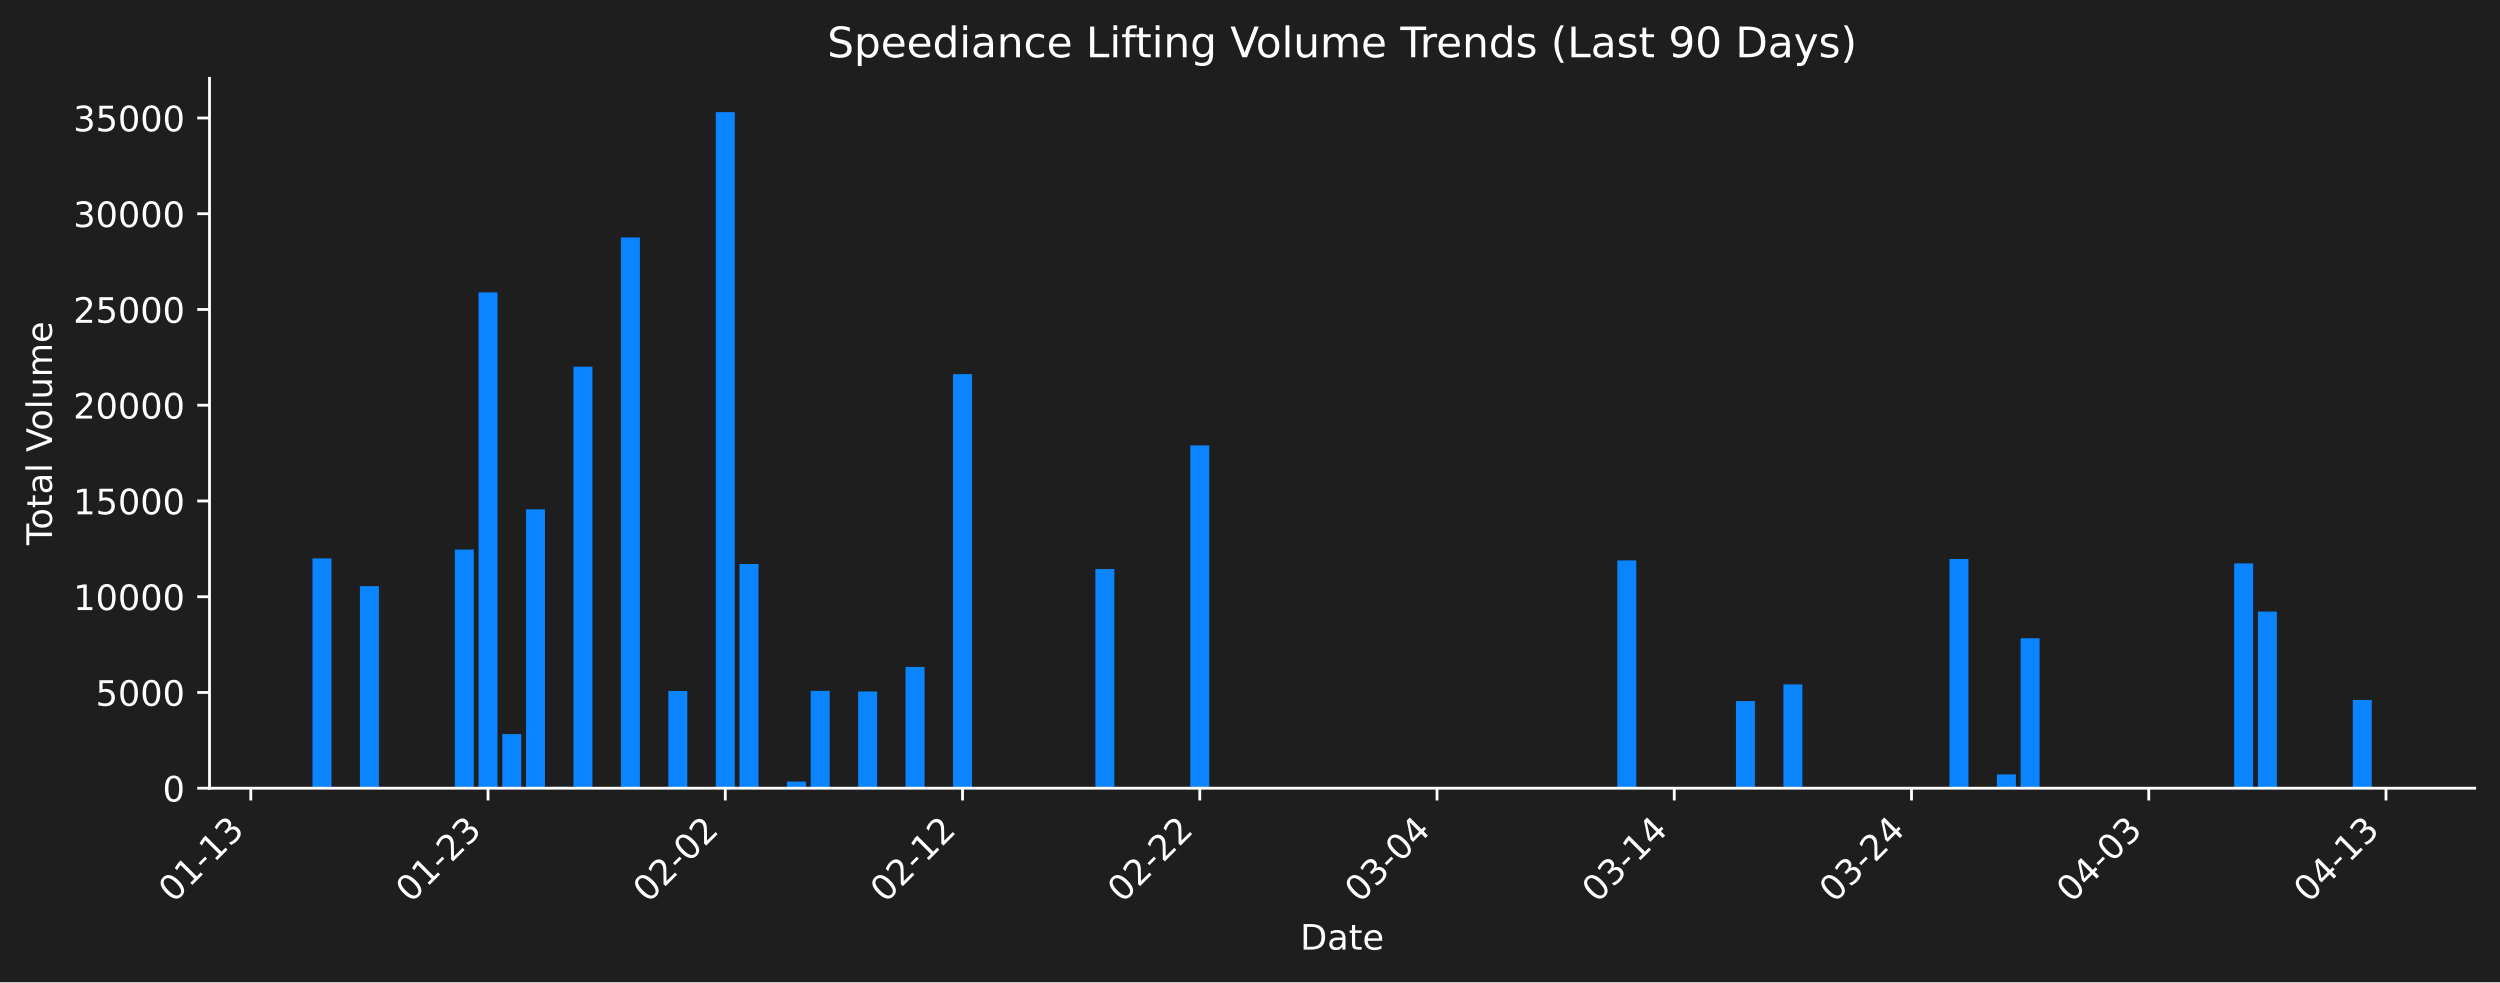
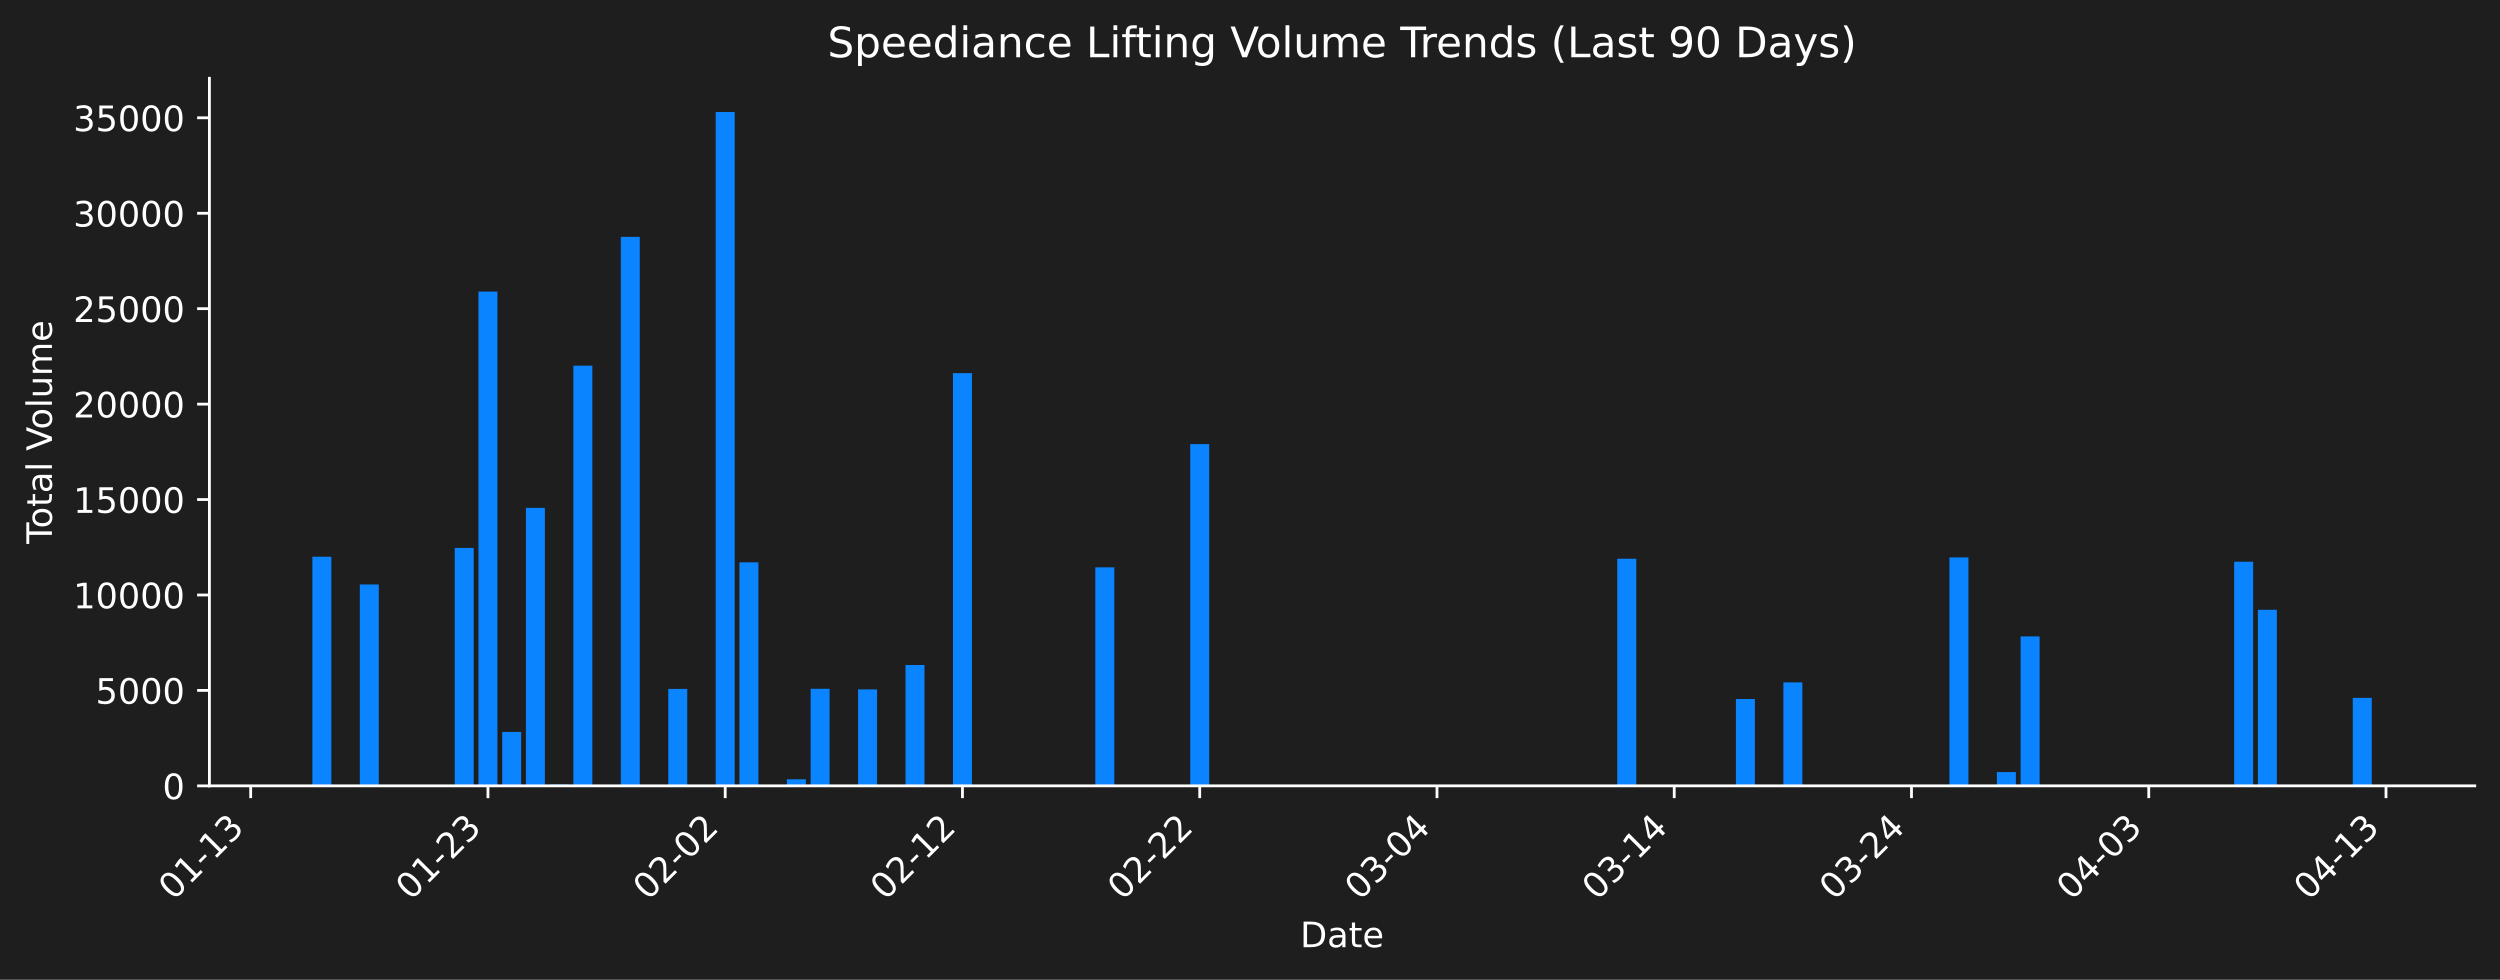
- <svg xmlns="http://www.w3.org/2000/svg" xmlns:xlink="http://www.w3.org/1999/xlink" width="712.261pt" height="279.832pt" viewBox="0 0 712.261 279.832" version="1.1">
+ <svg xmlns="http://www.w3.org/2000/svg" xmlns:xlink="http://www.w3.org/1999/xlink" width="712.621pt" height="279.271pt" viewBox="0 0 712.621 279.271" version="1.1">
  <defs>
    <style type="text/css">*{stroke-linejoin: round; stroke-linecap: butt}</style>
  </defs>
  <g id="figure_1">
    <g id="patch_1">
-       <path d="M 0 279.832  L 712.261 279.832  L 712.261 0  L 0 0  z " style="fill: #1e1e1e" />
+       <path d="M 0 279.271  L 712.621 279.271  L 712.621 0  L 0 0  z " style="fill: #1e1e1e" />
    </g>
    <g id="axes_1">
      <g id="patch_2">
-         <path d="M 59.691 224.563  L 705.061 224.563  L 705.061 22.318  L 59.691 22.318  L 59.691 224.563  z " style="fill: none" />
+         <path d="M 59.691 224.002  L 705.421 224.002  L 705.421 22.318  L 59.691 22.318  L 59.691 224.002  z " style="fill: none" />
      </g>
      <g id="patch_3">
-         <path d="M 89.026 224.563  L 94.433 224.563  L 94.433 159.084  L 89.026 159.084  z " clip-path="url(#p2a10a49e7e)" style="fill: #0a84ff" />
+         <path d="M 89.042 224.002  L 94.452 224.002  L 94.452 158.704  L 89.042 158.704  z " clip-path="url(#pe622e475c0)" style="fill: #0a84ff" />
      </g>
      <g id="patch_4">
-         <path d="M 102.544 224.563  L 107.951 224.563  L 107.951 166.994  L 102.544 166.994  z " clip-path="url(#p2a10a49e7e)" style="fill: #0a84ff" />
+         <path d="M 102.568 224.002  L 107.978 224.002  L 107.978 166.593  L 102.568 166.593  z " clip-path="url(#pe622e475c0)" style="fill: #0a84ff" />
      </g>
      <g id="patch_5">
-         <path d="M 129.581 224.563  L 134.988 224.563  L 134.988 156.558  L 129.581 156.558  z " clip-path="url(#p2a10a49e7e)" style="fill: #0a84ff" />
+         <path d="M 129.62 224.002  L 135.03 224.002  L 135.03 156.185  L 129.62 156.185  z " clip-path="url(#pe622e475c0)" style="fill: #0a84ff" />
      </g>
      <g id="patch_6">
-         <path d="M 136.34 224.563  L 141.748 224.563  L 141.748 83.298  L 136.34 83.298  z " clip-path="url(#p2a10a49e7e)" style="fill: #0a84ff" />
+         <path d="M 136.383 224.002  L 141.793 224.002  L 141.793 83.129  L 136.383 83.129  z " clip-path="url(#pe622e475c0)" style="fill: #0a84ff" />
      </g>
      <g id="patch_7">
-         <path d="M 143.099 224.563  L 148.507 224.563  L 148.507 209.146  L 143.099 209.146  z " clip-path="url(#p2a10a49e7e)" style="fill: #0a84ff" />
+         <path d="M 143.146 224.002  L 148.556 224.002  L 148.556 208.628  L 143.146 208.628  z " clip-path="url(#pe622e475c0)" style="fill: #0a84ff" />
      </g>
      <g id="patch_8">
-         <path d="M 149.859 224.563  L 155.266 224.563  L 155.266 145.117  L 149.859 145.117  z " clip-path="url(#p2a10a49e7e)" style="fill: #0a84ff" />
+         <path d="M 149.909 224.002  L 155.319 224.002  L 155.319 144.776  L 149.909 144.776  z " clip-path="url(#pe622e475c0)" style="fill: #0a84ff" />
      </g>
      <g id="patch_9">
-         <path d="M 156.618 224.563  L 162.025 224.563  L 162.025 224.164  L 156.618 224.164  z " clip-path="url(#p2a10a49e7e)" style="fill: #0a84ff" />
+         <path d="M 156.672 224.002  L 162.082 224.002  L 162.082 223.604  L 156.672 223.604  z " clip-path="url(#pe622e475c0)" style="fill: #0a84ff" />
      </g>
      <g id="patch_10">
-         <path d="M 163.377 224.563  L 168.784 224.563  L 168.784 104.458  L 163.377 104.458  z " clip-path="url(#p2a10a49e7e)" style="fill: #0a84ff" />
+         <path d="M 163.435 224.002  L 168.845 224.002  L 168.845 104.23  L 163.435 104.23  z " clip-path="url(#pe622e475c0)" style="fill: #0a84ff" />
      </g>
      <g id="patch_11">
-         <path d="M 176.895 224.563  L 182.303 224.563  L 182.303 67.651  L 176.895 67.651  z " clip-path="url(#p2a10a49e7e)" style="fill: #0a84ff" />
+         <path d="M 176.961 224.002  L 182.371 224.002  L 182.371 67.525  L 176.961 67.525  z " clip-path="url(#pe622e475c0)" style="fill: #0a84ff" />
      </g>
      <g id="patch_12">
-         <path d="M 183.655 224.563  L 189.062 224.563  L 189.062 224.388  L 183.655 224.388  z " clip-path="url(#p2a10a49e7e)" style="fill: #0a84ff" />
+         <path d="M 183.724 224.002  L 189.134 224.002  L 189.134 223.828  L 183.724 223.828  z " clip-path="url(#pe622e475c0)" style="fill: #0a84ff" />
      </g>
      <g id="patch_13">
-         <path d="M 190.414 224.563  L 195.821 224.563  L 195.821 196.87  L 190.414 196.87  z " clip-path="url(#p2a10a49e7e)" style="fill: #0a84ff" />
+         <path d="M 190.487 224.002  L 195.897 224.002  L 195.897 196.386  L 190.487 196.386  z " clip-path="url(#pe622e475c0)" style="fill: #0a84ff" />
      </g>
      <g id="patch_14">
-         <path d="M 203.932 224.563  L 209.34 224.563  L 209.34 31.949  L 203.932 31.949  z " clip-path="url(#p2a10a49e7e)" style="fill: #0a84ff" />
+         <path d="M 204.013 224.002  L 209.423 224.002  L 209.423 31.922  L 204.013 31.922  z " clip-path="url(#pe622e475c0)" style="fill: #0a84ff" />
      </g>
      <g id="patch_15">
-         <path d="M 210.692 224.563  L 216.099 224.563  L 216.099 160.682  L 210.692 160.682  z " clip-path="url(#p2a10a49e7e)" style="fill: #0a84ff" />
+         <path d="M 210.776 224.002  L 216.186 224.002  L 216.186 160.298  L 210.776 160.298  z " clip-path="url(#pe622e475c0)" style="fill: #0a84ff" />
      </g>
      <g id="patch_16">
-         <path d="M 224.21 224.563  L 229.617 224.563  L 229.617 222.684  L 224.21 222.684  z " clip-path="url(#p2a10a49e7e)" style="fill: #0a84ff" />
+         <path d="M 224.302 224.002  L 229.712 224.002  L 229.712 222.128  L 224.302 222.128  z " clip-path="url(#pe622e475c0)" style="fill: #0a84ff" />
      </g>
      <g id="patch_17">
-         <path d="M 230.969 224.563  L 236.377 224.563  L 236.377 196.832  L 230.969 196.832  z " clip-path="url(#p2a10a49e7e)" style="fill: #0a84ff" />
+         <path d="M 231.065 224.002  L 236.475 224.002  L 236.475 196.348  L 231.065 196.348  z " clip-path="url(#pe622e475c0)" style="fill: #0a84ff" />
      </g>
      <g id="patch_18">
-         <path d="M 244.488 224.563  L 249.895 224.563  L 249.895 197.001  L 244.488 197.001  z " clip-path="url(#p2a10a49e7e)" style="fill: #0a84ff" />
+         <path d="M 244.591 224.002  L 250.001 224.002  L 250.001 196.516  L 244.591 196.516  z " clip-path="url(#pe622e475c0)" style="fill: #0a84ff" />
      </g>
      <g id="patch_19">
-         <path d="M 258.006 224.563  L 263.413 224.563  L 263.413 190.015  L 258.006 190.015  z " clip-path="url(#p2a10a49e7e)" style="fill: #0a84ff" />
+         <path d="M 258.117 224.002  L 263.527 224.002  L 263.527 189.55  L 258.117 189.55  z " clip-path="url(#pe622e475c0)" style="fill: #0a84ff" />
      </g>
      <g id="patch_20">
-         <path d="M 271.524 224.563  L 276.932 224.563  L 276.932 106.594  L 271.524 106.594  z " clip-path="url(#p2a10a49e7e)" style="fill: #0a84ff" />
+         <path d="M 271.643 224.002  L 277.053 224.002  L 277.053 106.36  L 271.643 106.36  z " clip-path="url(#pe622e475c0)" style="fill: #0a84ff" />
      </g>
      <g id="patch_21">
-         <path d="M 312.08 224.563  L 317.487 224.563  L 317.487 162.111  L 312.08 162.111  z " clip-path="url(#p2a10a49e7e)" style="fill: #0a84ff" />
+         <path d="M 312.221 224.002  L 317.631 224.002  L 317.631 161.724  L 312.221 161.724  z " clip-path="url(#pe622e475c0)" style="fill: #0a84ff" />
      </g>
      <g id="patch_22">
-         <path d="M 339.117 224.563  L 344.524 224.563  L 344.524 126.887  L 339.117 126.887  z " clip-path="url(#p2a10a49e7e)" style="fill: #0a84ff" />
+         <path d="M 339.273 224.002  L 344.683 224.002  L 344.683 126.597  L 339.273 126.597  z " clip-path="url(#pe622e475c0)" style="fill: #0a84ff" />
      </g>
      <g id="patch_23">
-         <path d="M 460.783 224.563  L 466.19 224.563  L 466.19 159.656  L 460.783 159.656  z " clip-path="url(#p2a10a49e7e)" style="fill: #0a84ff" />
+         <path d="M 461.006 224.002  L 466.417 224.002  L 466.417 159.275  L 461.006 159.275  z " clip-path="url(#pe622e475c0)" style="fill: #0a84ff" />
      </g>
      <g id="patch_24">
-         <path d="M 494.579 224.563  L 499.986 224.563  L 499.986 199.74  L 494.579 199.74  z " clip-path="url(#p2a10a49e7e)" style="fill: #0a84ff" />
+         <path d="M 494.821 224.002  L 500.232 224.002  L 500.232 199.247  L 494.821 199.247  z " clip-path="url(#pe622e475c0)" style="fill: #0a84ff" />
      </g>
      <g id="patch_25">
-         <path d="M 508.097 224.563  L 513.504 224.563  L 513.504 194.987  L 508.097 194.987  z " clip-path="url(#p2a10a49e7e)" style="fill: #0a84ff" />
+         <path d="M 508.347 224.002  L 513.758 224.002  L 513.758 194.508  L 508.347 194.508  z " clip-path="url(#pe622e475c0)" style="fill: #0a84ff" />
      </g>
      <g id="patch_26">
-         <path d="M 555.412 224.563  L 560.819 224.563  L 560.819 159.258  L 555.412 159.258  z " clip-path="url(#p2a10a49e7e)" style="fill: #0a84ff" />
+         <path d="M 555.688 224.002  L 561.098 224.002  L 561.098 158.878  L 555.688 158.878  z " clip-path="url(#pe622e475c0)" style="fill: #0a84ff" />
      </g>
      <g id="patch_27">
-         <path d="M 568.93 224.563  L 574.337 224.563  L 574.337 220.624  L 568.93 220.624  z " clip-path="url(#p2a10a49e7e)" style="fill: #0a84ff" />
+         <path d="M 569.214 224.002  L 574.624 224.002  L 574.624 220.074  L 569.214 220.074  z " clip-path="url(#pe622e475c0)" style="fill: #0a84ff" />
      </g>
      <g id="patch_28">
-         <path d="M 575.689 224.563  L 581.097 224.563  L 581.097 181.845  L 575.689 181.845  z " clip-path="url(#p2a10a49e7e)" style="fill: #0a84ff" />
+         <path d="M 575.977 224.002  L 581.387 224.002  L 581.387 181.402  L 575.977 181.402  z " clip-path="url(#pe622e475c0)" style="fill: #0a84ff" />
      </g>
      <g id="patch_29">
-         <path d="M 636.522 224.563  L 641.93 224.563  L 641.93 160.507  L 636.522 160.507  z " clip-path="url(#p2a10a49e7e)" style="fill: #0a84ff" />
+         <path d="M 636.844 224.002  L 642.254 224.002  L 642.254 160.124  L 636.844 160.124  z " clip-path="url(#pe622e475c0)" style="fill: #0a84ff" />
      </g>
      <g id="patch_30">
-         <path d="M 643.281 224.563  L 648.689 224.563  L 648.689 174.24  L 643.281 174.24  z " clip-path="url(#p2a10a49e7e)" style="fill: #0a84ff" />
+         <path d="M 643.607 224.002  L 649.017 224.002  L 649.017 173.818  L 643.607 173.818  z " clip-path="url(#pe622e475c0)" style="fill: #0a84ff" />
      </g>
      <g id="patch_31">
-         <path d="M 670.318 224.563  L 675.726 224.563  L 675.726 199.412  L 670.318 199.412  z " clip-path="url(#p2a10a49e7e)" style="fill: #0a84ff" />
+         <path d="M 670.659 224.002  L 676.069 224.002  L 676.069 198.921  L 670.659 198.921  z " clip-path="url(#pe622e475c0)" style="fill: #0a84ff" />
      </g>
      <g id="matplotlib.axis_1">
        <g id="xtick_1">
          <g id="line2d_1">
            <defs>
-               <path id="mba9c4e9332" d="M 0 0  L 0 3.5  " style="stroke: #ffffff; stroke-width: 0.8" />
+               <path id="m2b441fe844" d="M 0 0  L 0 3.5  " style="stroke: #ffffff; stroke-width: 0.8" />
            </defs>
            <g>
-               <use xlink:href="#mba9c4e9332" x="71.452" y="224.563" style="fill: #ffffff; stroke: #ffffff; stroke-width: 0.8" />
+               <use xlink:href="#m2b441fe844" x="71.458" y="224.002" style="fill: #ffffff; stroke: #ffffff; stroke-width: 0.8" />
            </g>
          </g>
          <g id="text_1">
-             <g style="fill: #ffffff" transform="translate(49.43412 257.483) rotate(-45) scale(0.1 -0.1)">
+             <g style="fill: #ffffff" transform="translate(49.44069 256.9221) rotate(-45) scale(0.1 -0.1)">
              <defs>
                <path id="DejaVuSans-30" d="M 2034 4250  Q 1547 4250 1301 3770  Q 1056 3291 1056 2328  Q 1056 1369 1301 889  Q 1547 409 2034 409  Q 2525 409 2770 889  Q 3016 1369 3016 2328  Q 3016 3291 2770 3770  Q 2525 4250 2034 4250  z M 2034 4750  Q 2819 4750 3233 4129  Q 3647 3509 3647 2328  Q 3647 1150 3233 529  Q 2819 -91 2034 -91  Q 1250 -91 836 529  Q 422 1150 422 2328  Q 422 3509 836 4129  Q 1250 4750 2034 4750  z " transform="scale(0.015625)" />
                <path id="DejaVuSans-31" d="M 794 531  L 1825 531  L 1825 4091  L 703 3866  L 703 4441  L 1819 4666  L 2450 4666  L 2450 531  L 3481 531  L 3481 0  L 794 0  L 794 531  z " transform="scale(0.015625)" />
                <path id="DejaVuSans-2d" d="M 313 2009  L 1997 2009  L 1997 1497  L 313 1497  L 313 2009  z " transform="scale(0.015625)" />
                <path id="DejaVuSans-33" d="M 2597 2516  Q 3050 2419 3304 2112  Q 3559 1806 3559 1356  Q 3559 666 3084 287  Q 2609 -91 1734 -91  Q 1441 -91 1130 -33  Q 819 25 488 141  L 488 750  Q 750 597 1062 519  Q 1375 441 1716 441  Q 2309 441 2620 675  Q 2931 909 2931 1356  Q 2931 1769 2642 2001  Q 2353 2234 1838 2234  L 1294 2234  L 1294 2753  L 1863 2753  Q 2328 2753 2575 2939  Q 2822 3125 2822 3475  Q 2822 3834 2567 4026  Q 2313 4219 1838 4219  Q 1578 4219 1281 4162  Q 984 4106 628 3988  L 628 4550  Q 988 4650 1302 4700  Q 1616 4750 1894 4750  Q 2613 4750 3031 4423  Q 3450 4097 3450 3541  Q 3450 3153 3228 2886  Q 3006 2619 2597 2516  z " transform="scale(0.015625)" />
              </defs>
              <use xlink:href="#DejaVuSans-30" />
              <use xlink:href="#DejaVuSans-31" transform="translate(63.62305 0)" />
              <use xlink:href="#DejaVuSans-2d" transform="translate(127.2461 0)" />
              <use xlink:href="#DejaVuSans-31" transform="translate(163.3301 0)" />
              <use xlink:href="#DejaVuSans-33" transform="translate(226.9531 0)" />
            </g>
          </g>
        </g>
        <g id="xtick_2">
          <g id="line2d_2">
            <g>
-               <use xlink:href="#mba9c4e9332" x="139.044" y="224.563" style="fill: #ffffff; stroke: #ffffff; stroke-width: 0.8" />
+               <use xlink:href="#m2b441fe844" x="139.088" y="224.002" style="fill: #ffffff; stroke: #ffffff; stroke-width: 0.8" />
            </g>
          </g>
          <g id="text_2">
-             <g style="fill: #ffffff" transform="translate(117.0263 257.483) rotate(-45) scale(0.1 -0.1)">
+             <g style="fill: #ffffff" transform="translate(117.0706 256.9221) rotate(-45) scale(0.1 -0.1)">
              <defs>
                <path id="DejaVuSans-32" d="M 1228 531  L 3431 531  L 3431 0  L 469 0  L 469 531  Q 828 903 1448 1529  Q 2069 2156 2228 2338  Q 2531 2678 2651 2914  Q 2772 3150 2772 3378  Q 2772 3750 2511 3984  Q 2250 4219 1831 4219  Q 1534 4219 1204 4116  Q 875 4013 500 3803  L 500 4441  Q 881 4594 1212 4672  Q 1544 4750 1819 4750  Q 2544 4750 2975 4387  Q 3406 4025 3406 3419  Q 3406 3131 3298 2873  Q 3191 2616 2906 2266  Q 2828 2175 2409 1742  Q 1991 1309 1228 531  z " transform="scale(0.015625)" />
              </defs>
              <use xlink:href="#DejaVuSans-30" />
              <use xlink:href="#DejaVuSans-31" transform="translate(63.62305 0)" />
              <use xlink:href="#DejaVuSans-2d" transform="translate(127.2461 0)" />
              <use xlink:href="#DejaVuSans-32" transform="translate(163.3301 0)" />
              <use xlink:href="#DejaVuSans-33" transform="translate(226.9531 0)" />
            </g>
          </g>
        </g>
        <g id="xtick_3">
          <g id="line2d_3">
            <g>
-               <use xlink:href="#mba9c4e9332" x="206.636" y="224.563" style="fill: #ffffff; stroke: #ffffff; stroke-width: 0.8" />
+               <use xlink:href="#m2b441fe844" x="206.718" y="224.002" style="fill: #ffffff; stroke: #ffffff; stroke-width: 0.8" />
            </g>
          </g>
          <g id="text_3">
-             <g style="fill: #ffffff" transform="translate(184.6185 257.483) rotate(-45) scale(0.1 -0.1)">
+             <g style="fill: #ffffff" transform="translate(184.7004 256.9221) rotate(-45) scale(0.1 -0.1)">
              <use xlink:href="#DejaVuSans-30" />
              <use xlink:href="#DejaVuSans-32" transform="translate(63.62305 0)" />
              <use xlink:href="#DejaVuSans-2d" transform="translate(127.2461 0)" />
              <use xlink:href="#DejaVuSans-30" transform="translate(163.3301 0)" />
              <use xlink:href="#DejaVuSans-32" transform="translate(226.9531 0)" />
            </g>
          </g>
        </g>
        <g id="xtick_4">
          <g id="line2d_4">
            <g>
-               <use xlink:href="#mba9c4e9332" x="274.228" y="224.563" style="fill: #ffffff; stroke: #ffffff; stroke-width: 0.8" />
+               <use xlink:href="#m2b441fe844" x="274.348" y="224.002" style="fill: #ffffff; stroke: #ffffff; stroke-width: 0.8" />
            </g>
          </g>
          <g id="text_4">
-             <g style="fill: #ffffff" transform="translate(252.2106 257.483) rotate(-45) scale(0.1 -0.1)">
+             <g style="fill: #ffffff" transform="translate(252.3303 256.9221) rotate(-45) scale(0.1 -0.1)">
              <use xlink:href="#DejaVuSans-30" />
              <use xlink:href="#DejaVuSans-32" transform="translate(63.62305 0)" />
              <use xlink:href="#DejaVuSans-2d" transform="translate(127.2461 0)" />
              <use xlink:href="#DejaVuSans-31" transform="translate(163.3301 0)" />
              <use xlink:href="#DejaVuSans-32" transform="translate(226.9531 0)" />
            </g>
          </g>
        </g>
        <g id="xtick_5">
          <g id="line2d_5">
            <g>
-               <use xlink:href="#mba9c4e9332" x="341.82" y="224.563" style="fill: #ffffff; stroke: #ffffff; stroke-width: 0.8" />
+               <use xlink:href="#m2b441fe844" x="341.978" y="224.002" style="fill: #ffffff; stroke: #ffffff; stroke-width: 0.8" />
            </g>
          </g>
          <g id="text_5">
-             <g style="fill: #ffffff" transform="translate(319.8028 257.483) rotate(-45) scale(0.1 -0.1)">
+             <g style="fill: #ffffff" transform="translate(319.9602 256.9221) rotate(-45) scale(0.1 -0.1)">
              <use xlink:href="#DejaVuSans-30" />
              <use xlink:href="#DejaVuSans-32" transform="translate(63.62305 0)" />
              <use xlink:href="#DejaVuSans-2d" transform="translate(127.2461 0)" />
              <use xlink:href="#DejaVuSans-32" transform="translate(163.3301 0)" />
              <use xlink:href="#DejaVuSans-32" transform="translate(226.9531 0)" />
            </g>
          </g>
        </g>
        <g id="xtick_6">
          <g id="line2d_6">
            <g>
-               <use xlink:href="#mba9c4e9332" x="409.412" y="224.563" style="fill: #ffffff; stroke: #ffffff; stroke-width: 0.8" />
+               <use xlink:href="#m2b441fe844" x="409.608" y="224.002" style="fill: #ffffff; stroke: #ffffff; stroke-width: 0.8" />
            </g>
          </g>
          <g id="text_6">
-             <g style="fill: #ffffff" transform="translate(387.395 257.483) rotate(-45) scale(0.1 -0.1)">
+             <g style="fill: #ffffff" transform="translate(387.59 256.9221) rotate(-45) scale(0.1 -0.1)">
              <defs>
                <path id="DejaVuSans-34" d="M 2419 4116  L 825 1625  L 2419 1625  L 2419 4116  z M 2253 4666  L 3047 4666  L 3047 1625  L 3713 1625  L 3713 1100  L 3047 1100  L 3047 0  L 2419 0  L 2419 1100  L 313 1100  L 313 1709  L 2253 4666  z " transform="scale(0.015625)" />
              </defs>
              <use xlink:href="#DejaVuSans-30" />
              <use xlink:href="#DejaVuSans-33" transform="translate(63.62305 0)" />
              <use xlink:href="#DejaVuSans-2d" transform="translate(127.2461 0)" />
              <use xlink:href="#DejaVuSans-30" transform="translate(163.3301 0)" />
              <use xlink:href="#DejaVuSans-34" transform="translate(226.9531 0)" />
            </g>
          </g>
        </g>
        <g id="xtick_7">
          <g id="line2d_7">
            <g>
-               <use xlink:href="#mba9c4e9332" x="477.005" y="224.563" style="fill: #ffffff; stroke: #ffffff; stroke-width: 0.8" />
+               <use xlink:href="#m2b441fe844" x="477.237" y="224.002" style="fill: #ffffff; stroke: #ffffff; stroke-width: 0.8" />
            </g>
          </g>
          <g id="text_7">
-             <g style="fill: #ffffff" transform="translate(454.9871 257.483) rotate(-45) scale(0.1 -0.1)">
+             <g style="fill: #ffffff" transform="translate(455.2199 256.9221) rotate(-45) scale(0.1 -0.1)">
              <use xlink:href="#DejaVuSans-30" />
              <use xlink:href="#DejaVuSans-33" transform="translate(63.62305 0)" />
              <use xlink:href="#DejaVuSans-2d" transform="translate(127.2461 0)" />
              <use xlink:href="#DejaVuSans-31" transform="translate(163.3301 0)" />
              <use xlink:href="#DejaVuSans-34" transform="translate(226.9531 0)" />
            </g>
          </g>
        </g>
        <g id="xtick_8">
          <g id="line2d_8">
            <g>
-               <use xlink:href="#mba9c4e9332" x="544.597" y="224.563" style="fill: #ffffff; stroke: #ffffff; stroke-width: 0.8" />
+               <use xlink:href="#m2b441fe844" x="544.867" y="224.002" style="fill: #ffffff; stroke: #ffffff; stroke-width: 0.8" />
            </g>
          </g>
          <g id="text_8">
-             <g style="fill: #ffffff" transform="translate(522.5793 257.483) rotate(-45) scale(0.1 -0.1)">
+             <g style="fill: #ffffff" transform="translate(522.8498 256.9221) rotate(-45) scale(0.1 -0.1)">
              <use xlink:href="#DejaVuSans-30" />
              <use xlink:href="#DejaVuSans-33" transform="translate(63.62305 0)" />
              <use xlink:href="#DejaVuSans-2d" transform="translate(127.2461 0)" />
              <use xlink:href="#DejaVuSans-32" transform="translate(163.3301 0)" />
              <use xlink:href="#DejaVuSans-34" transform="translate(226.9531 0)" />
            </g>
          </g>
        </g>
        <g id="xtick_9">
          <g id="line2d_9">
            <g>
-               <use xlink:href="#mba9c4e9332" x="612.189" y="224.563" style="fill: #ffffff; stroke: #ffffff; stroke-width: 0.8" />
+               <use xlink:href="#m2b441fe844" x="612.497" y="224.002" style="fill: #ffffff; stroke: #ffffff; stroke-width: 0.8" />
            </g>
          </g>
          <g id="text_9">
-             <g style="fill: #ffffff" transform="translate(590.1715 257.483) rotate(-45) scale(0.1 -0.1)">
+             <g style="fill: #ffffff" transform="translate(590.4796 256.9221) rotate(-45) scale(0.1 -0.1)">
              <use xlink:href="#DejaVuSans-30" />
              <use xlink:href="#DejaVuSans-34" transform="translate(63.62305 0)" />
              <use xlink:href="#DejaVuSans-2d" transform="translate(127.2461 0)" />
              <use xlink:href="#DejaVuSans-30" transform="translate(163.3301 0)" />
              <use xlink:href="#DejaVuSans-33" transform="translate(226.9531 0)" />
            </g>
          </g>
        </g>
        <g id="xtick_10">
          <g id="line2d_10">
            <g>
-               <use xlink:href="#mba9c4e9332" x="679.781" y="224.563" style="fill: #ffffff; stroke: #ffffff; stroke-width: 0.8" />
+               <use xlink:href="#m2b441fe844" x="680.127" y="224.002" style="fill: #ffffff; stroke: #ffffff; stroke-width: 0.8" />
            </g>
          </g>
          <g id="text_10">
-             <g style="fill: #ffffff" transform="translate(657.7636 257.483) rotate(-45) scale(0.1 -0.1)">
+             <g style="fill: #ffffff" transform="translate(658.1095 256.9221) rotate(-45) scale(0.1 -0.1)">
              <use xlink:href="#DejaVuSans-30" />
              <use xlink:href="#DejaVuSans-34" transform="translate(63.62305 0)" />
              <use xlink:href="#DejaVuSans-2d" transform="translate(127.2461 0)" />
              <use xlink:href="#DejaVuSans-31" transform="translate(163.3301 0)" />
              <use xlink:href="#DejaVuSans-33" transform="translate(226.9531 0)" />
            </g>
          </g>
        </g>
        <g id="text_11">
-           <g style="fill: #ffffff" transform="translate(370.4248 270.552) scale(0.1 -0.1)">
+           <g style="fill: #ffffff" transform="translate(370.6048 269.9911) scale(0.1 -0.1)">
            <defs>
              <path id="DejaVuSans-44" d="M 1259 4147  L 1259 519  L 2022 519  Q 2988 519 3436 956  Q 3884 1394 3884 2338  Q 3884 3275 3436 3711  Q 2988 4147 2022 4147  L 1259 4147  z M 628 4666  L 1925 4666  Q 3281 4666 3915 4102  Q 4550 3538 4550 2338  Q 4550 1131 3912 565  Q 3275 0 1925 0  L 628 0  L 628 4666  z " transform="scale(0.015625)" />
              <path id="DejaVuSans-61" d="M 2194 1759  Q 1497 1759 1228 1600  Q 959 1441 959 1056  Q 959 750 1161 570  Q 1363 391 1709 391  Q 2188 391 2477 730  Q 2766 1069 2766 1631  L 2766 1759  L 2194 1759  z M 3341 1997  L 3341 0  L 2766 0  L 2766 531  Q 2569 213 2275 61  Q 1981 -91 1556 -91  Q 1019 -91 701 211  Q 384 513 384 1019  Q 384 1609 779 1909  Q 1175 2209 1959 2209  L 2766 2209  L 2766 2266  Q 2766 2663 2505 2880  Q 2244 3097 1772 3097  Q 1472 3097 1187 3025  Q 903 2953 641 2809  L 641 3341  Q 956 3463 1253 3523  Q 1550 3584 1831 3584  Q 2591 3584 2966 3190  Q 3341 2797 3341 1997  z " transform="scale(0.015625)" />
              <path id="DejaVuSans-74" d="M 1172 4494  L 1172 3500  L 2356 3500  L 2356 3053  L 1172 3053  L 1172 1153  Q 1172 725 1289 603  Q 1406 481 1766 481  L 2356 481  L 2356 0  L 1766 0  Q 1100 0 847 248  Q 594 497 594 1153  L 594 3053  L 172 3053  L 172 3500  L 594 3500  L 594 4494  L 1172 4494  z " transform="scale(0.015625)" />
              <path id="DejaVuSans-65" d="M 3597 1894  L 3597 1613  L 953 1613  Q 991 1019 1311 708  Q 1631 397 2203 397  Q 2534 397 2845 478  Q 3156 559 3463 722  L 3463 178  Q 3153 47 2828 -22  Q 2503 -91 2169 -91  Q 1331 -91 842 396  Q 353 884 353 1716  Q 353 2575 817 3079  Q 1281 3584 2069 3584  Q 2775 3584 3186 3129  Q 3597 2675 3597 1894  z M 3022 2063  Q 3016 2534 2758 2815  Q 2500 3097 2075 3097  Q 1594 3097 1305 2825  Q 1016 2553 972 2059  L 3022 2063  z " transform="scale(0.015625)" />
            </defs>
            <use xlink:href="#DejaVuSans-44" />
            <use xlink:href="#DejaVuSans-61" transform="translate(77.00195 0)" />
            <use xlink:href="#DejaVuSans-74" transform="translate(138.2812 0)" />
            <use xlink:href="#DejaVuSans-65" transform="translate(177.4902 0)" />
          </g>
        </g>
      </g>
      <g id="matplotlib.axis_2">
        <g id="ytick_1">
          <g id="line2d_11">
            <defs>
-               <path id="m1458284703" d="M 0 0  L -3.5 0  " style="stroke: #ffffff; stroke-width: 0.8" />
+               <path id="m4688d994e2" d="M 0 0  L -3.5 0  " style="stroke: #ffffff; stroke-width: 0.8" />
            </defs>
            <g>
-               <use xlink:href="#m1458284703" x="59.691" y="224.563" style="fill: #ffffff; stroke: #ffffff; stroke-width: 0.8" />
+               <use xlink:href="#m4688d994e2" x="59.691" y="224.002" style="fill: #ffffff; stroke: #ffffff; stroke-width: 0.8" />
            </g>
          </g>
          <g id="text_12">
-             <g style="fill: #ffffff" transform="translate(46.32812 228.3623) scale(0.1 -0.1)">
+             <g style="fill: #ffffff" transform="translate(46.32812 227.8014) scale(0.1 -0.1)">
              <use xlink:href="#DejaVuSans-30" />
            </g>
          </g>
        </g>
        <g id="ytick_2">
          <g id="line2d_12">
            <g>
-               <use xlink:href="#m1458284703" x="59.691" y="197.284" style="fill: #ffffff; stroke: #ffffff; stroke-width: 0.8" />
+               <use xlink:href="#m4688d994e2" x="59.691" y="196.799" style="fill: #ffffff; stroke: #ffffff; stroke-width: 0.8" />
            </g>
          </g>
          <g id="text_13">
-             <g style="fill: #ffffff" transform="translate(27.24063 201.0837) scale(0.1 -0.1)">
+             <g style="fill: #ffffff" transform="translate(27.24063 200.5984) scale(0.1 -0.1)">
              <defs>
                <path id="DejaVuSans-35" d="M 691 4666  L 3169 4666  L 3169 4134  L 1269 4134  L 1269 2991  Q 1406 3038 1543 3061  Q 1681 3084 1819 3084  Q 2600 3084 3056 2656  Q 3513 2228 3513 1497  Q 3513 744 3044 326  Q 2575 -91 1722 -91  Q 1428 -91 1123 -41  Q 819 9 494 109  L 494 744  Q 775 591 1075 516  Q 1375 441 1709 441  Q 2250 441 2565 725  Q 2881 1009 2881 1497  Q 2881 1984 2565 2268  Q 2250 2553 1709 2553  Q 1456 2553 1204 2497  Q 953 2441 691 2322  L 691 4666  z " transform="scale(0.015625)" />
              </defs>
              <use xlink:href="#DejaVuSans-35" />
              <use xlink:href="#DejaVuSans-30" transform="translate(63.62305 0)" />
              <use xlink:href="#DejaVuSans-30" transform="translate(127.2461 0)" />
              <use xlink:href="#DejaVuSans-30" transform="translate(190.8691 0)" />
            </g>
          </g>
        </g>
        <g id="ytick_3">
          <g id="line2d_13">
            <g>
-               <use xlink:href="#m1458284703" x="59.691" y="170.006" style="fill: #ffffff; stroke: #ffffff; stroke-width: 0.8" />
+               <use xlink:href="#m4688d994e2" x="59.691" y="169.596" style="fill: #ffffff; stroke: #ffffff; stroke-width: 0.8" />
            </g>
          </g>
          <g id="text_14">
-             <g style="fill: #ffffff" transform="translate(20.87813 173.8051) scale(0.1 -0.1)">
+             <g style="fill: #ffffff" transform="translate(20.87813 173.3955) scale(0.1 -0.1)">
              <use xlink:href="#DejaVuSans-31" />
              <use xlink:href="#DejaVuSans-30" transform="translate(63.62305 0)" />
              <use xlink:href="#DejaVuSans-30" transform="translate(127.2461 0)" />
              <use xlink:href="#DejaVuSans-30" transform="translate(190.8691 0)" />
              <use xlink:href="#DejaVuSans-30" transform="translate(254.4922 0)" />
            </g>
          </g>
        </g>
        <g id="ytick_4">
          <g id="line2d_14">
            <g>
-               <use xlink:href="#m1458284703" x="59.691" y="142.727" style="fill: #ffffff; stroke: #ffffff; stroke-width: 0.8" />
+               <use xlink:href="#m4688d994e2" x="59.691" y="142.393" style="fill: #ffffff; stroke: #ffffff; stroke-width: 0.8" />
            </g>
          </g>
          <g id="text_15">
-             <g style="fill: #ffffff" transform="translate(20.87813 146.5265) scale(0.1 -0.1)">
+             <g style="fill: #ffffff" transform="translate(20.87813 146.1925) scale(0.1 -0.1)">
              <use xlink:href="#DejaVuSans-31" />
              <use xlink:href="#DejaVuSans-35" transform="translate(63.62305 0)" />
              <use xlink:href="#DejaVuSans-30" transform="translate(127.2461 0)" />
              <use xlink:href="#DejaVuSans-30" transform="translate(190.8691 0)" />
              <use xlink:href="#DejaVuSans-30" transform="translate(254.4922 0)" />
            </g>
          </g>
        </g>
        <g id="ytick_5">
          <g id="line2d_15">
            <g>
-               <use xlink:href="#m1458284703" x="59.691" y="115.449" style="fill: #ffffff; stroke: #ffffff; stroke-width: 0.8" />
+               <use xlink:href="#m4688d994e2" x="59.691" y="115.19" style="fill: #ffffff; stroke: #ffffff; stroke-width: 0.8" />
            </g>
          </g>
          <g id="text_16">
-             <g style="fill: #ffffff" transform="translate(20.87813 119.2479) scale(0.1 -0.1)">
+             <g style="fill: #ffffff" transform="translate(20.87813 118.9896) scale(0.1 -0.1)">
              <use xlink:href="#DejaVuSans-32" />
              <use xlink:href="#DejaVuSans-30" transform="translate(63.62305 0)" />
              <use xlink:href="#DejaVuSans-30" transform="translate(127.2461 0)" />
              <use xlink:href="#DejaVuSans-30" transform="translate(190.8691 0)" />
              <use xlink:href="#DejaVuSans-30" transform="translate(254.4922 0)" />
            </g>
          </g>
        </g>
        <g id="ytick_6">
          <g id="line2d_16">
            <g>
-               <use xlink:href="#m1458284703" x="59.691" y="88.17" style="fill: #ffffff; stroke: #ffffff; stroke-width: 0.8" />
+               <use xlink:href="#m4688d994e2" x="59.691" y="87.987" style="fill: #ffffff; stroke: #ffffff; stroke-width: 0.8" />
            </g>
          </g>
          <g id="text_17">
-             <g style="fill: #ffffff" transform="translate(20.87813 91.96926) scale(0.1 -0.1)">
+             <g style="fill: #ffffff" transform="translate(20.87813 91.78663) scale(0.1 -0.1)">
              <use xlink:href="#DejaVuSans-32" />
              <use xlink:href="#DejaVuSans-35" transform="translate(63.62305 0)" />
              <use xlink:href="#DejaVuSans-30" transform="translate(127.2461 0)" />
              <use xlink:href="#DejaVuSans-30" transform="translate(190.8691 0)" />
              <use xlink:href="#DejaVuSans-30" transform="translate(254.4922 0)" />
            </g>
          </g>
        </g>
        <g id="ytick_7">
          <g id="line2d_17">
            <g>
-               <use xlink:href="#m1458284703" x="59.691" y="60.891" style="fill: #ffffff; stroke: #ffffff; stroke-width: 0.8" />
+               <use xlink:href="#m4688d994e2" x="59.691" y="60.784" style="fill: #ffffff; stroke: #ffffff; stroke-width: 0.8" />
            </g>
          </g>
          <g id="text_18">
-             <g style="fill: #ffffff" transform="translate(20.87813 64.69066) scale(0.1 -0.1)">
+             <g style="fill: #ffffff" transform="translate(20.87813 64.58368) scale(0.1 -0.1)">
              <use xlink:href="#DejaVuSans-33" />
              <use xlink:href="#DejaVuSans-30" transform="translate(63.62305 0)" />
              <use xlink:href="#DejaVuSans-30" transform="translate(127.2461 0)" />
              <use xlink:href="#DejaVuSans-30" transform="translate(190.8691 0)" />
              <use xlink:href="#DejaVuSans-30" transform="translate(254.4922 0)" />
            </g>
          </g>
        </g>
        <g id="ytick_8">
          <g id="line2d_18">
            <g>
-               <use xlink:href="#m1458284703" x="59.691" y="33.613" style="fill: #ffffff; stroke: #ffffff; stroke-width: 0.8" />
+               <use xlink:href="#m4688d994e2" x="59.691" y="33.582" style="fill: #ffffff; stroke: #ffffff; stroke-width: 0.8" />
            </g>
          </g>
          <g id="text_19">
-             <g style="fill: #ffffff" transform="translate(20.87813 37.41205) scale(0.1 -0.1)">
+             <g style="fill: #ffffff" transform="translate(20.87813 37.38073) scale(0.1 -0.1)">
              <use xlink:href="#DejaVuSans-33" />
              <use xlink:href="#DejaVuSans-35" transform="translate(63.62305 0)" />
              <use xlink:href="#DejaVuSans-30" transform="translate(127.2461 0)" />
              <use xlink:href="#DejaVuSans-30" transform="translate(190.8691 0)" />
              <use xlink:href="#DejaVuSans-30" transform="translate(254.4922 0)" />
            </g>
          </g>
        </g>
        <g id="text_20">
-           <g style="fill: #ffffff" transform="translate(14.79844 155.3031) rotate(-90) scale(0.1 -0.1)">
+           <g style="fill: #ffffff" transform="translate(14.79844 155.0226) rotate(-90) scale(0.1 -0.1)">
            <defs>
              <path id="DejaVuSans-54" d="M -19 4666  L 3928 4666  L 3928 4134  L 2272 4134  L 2272 0  L 1638 0  L 1638 4134  L -19 4134  L -19 4666  z " transform="scale(0.015625)" />
              <path id="DejaVuSans-6f" d="M 1959 3097  Q 1497 3097 1228 2736  Q 959 2375 959 1747  Q 959 1119 1226 758  Q 1494 397 1959 397  Q 2419 397 2687 759  Q 2956 1122 2956 1747  Q 2956 2369 2687 2733  Q 2419 3097 1959 3097  z M 1959 3584  Q 2709 3584 3137 3096  Q 3566 2609 3566 1747  Q 3566 888 3137 398  Q 2709 -91 1959 -91  Q 1206 -91 779 398  Q 353 888 353 1747  Q 353 2609 779 3096  Q 1206 3584 1959 3584  z " transform="scale(0.015625)" />
              <path id="DejaVuSans-6c" d="M 603 4863  L 1178 4863  L 1178 0  L 603 0  L 603 4863  z " transform="scale(0.015625)" />
              <path id="DejaVuSans-20" transform="scale(0.015625)" />
              <path id="DejaVuSans-56" d="M 1831 0  L 50 4666  L 709 4666  L 2188 738  L 3669 4666  L 4325 4666  L 2547 0  L 1831 0  z " transform="scale(0.015625)" />
              <path id="DejaVuSans-75" d="M 544 1381  L 544 3500  L 1119 3500  L 1119 1403  Q 1119 906 1312 657  Q 1506 409 1894 409  Q 2359 409 2629 706  Q 2900 1003 2900 1516  L 2900 3500  L 3475 3500  L 3475 0  L 2900 0  L 2900 538  Q 2691 219 2414 64  Q 2138 -91 1772 -91  Q 1169 -91 856 284  Q 544 659 544 1381  z M 1991 3584  L 1991 3584  z " transform="scale(0.015625)" />
              <path id="DejaVuSans-6d" d="M 3328 2828  Q 3544 3216 3844 3400  Q 4144 3584 4550 3584  Q 5097 3584 5394 3201  Q 5691 2819 5691 2113  L 5691 0  L 5113 0  L 5113 2094  Q 5113 2597 4934 2840  Q 4756 3084 4391 3084  Q 3944 3084 3684 2787  Q 3425 2491 3425 1978  L 3425 0  L 2847 0  L 2847 2094  Q 2847 2600 2669 2842  Q 2491 3084 2119 3084  Q 1678 3084 1418 2786  Q 1159 2488 1159 1978  L 1159 0  L 581 0  L 581 3500  L 1159 3500  L 1159 2956  Q 1356 3278 1631 3431  Q 1906 3584 2284 3584  Q 2666 3584 2933 3390  Q 3200 3197 3328 2828  z " transform="scale(0.015625)" />
            </defs>
            <use xlink:href="#DejaVuSans-54" />
            <use xlink:href="#DejaVuSans-6f" transform="translate(44.08398 0)" />
            <use xlink:href="#DejaVuSans-74" transform="translate(105.2656 0)" />
            <use xlink:href="#DejaVuSans-61" transform="translate(144.4746 0)" />
            <use xlink:href="#DejaVuSans-6c" transform="translate(205.7539 0)" />
            <use xlink:href="#DejaVuSans-20" transform="translate(233.5371 0)" />
            <use xlink:href="#DejaVuSans-56" transform="translate(265.3242 0)" />
            <use xlink:href="#DejaVuSans-6f" transform="translate(325.9824 0)" />
            <use xlink:href="#DejaVuSans-6c" transform="translate(387.1641 0)" />
            <use xlink:href="#DejaVuSans-75" transform="translate(414.9473 0)" />
            <use xlink:href="#DejaVuSans-6d" transform="translate(478.3262 0)" />
            <use xlink:href="#DejaVuSans-65" transform="translate(575.7383 0)" />
          </g>
        </g>
      </g>
      <g id="patch_32">
-         <path d="M 59.691 224.563  L 59.691 22.318  " style="fill: none; stroke: #ffffff; stroke-width: 0.8; stroke-linejoin: miter; stroke-linecap: square" />
+         <path d="M 59.691 224.002  L 59.691 22.318  " style="fill: none; stroke: #ffffff; stroke-width: 0.8; stroke-linejoin: miter; stroke-linecap: square" />
      </g>
      <g id="patch_33">
-         <path d="M 59.691 224.563  L 705.061 224.563  " style="fill: none; stroke: #ffffff; stroke-width: 0.8; stroke-linejoin: miter; stroke-linecap: square" />
+         <path d="M 59.691 224.002  L 705.421 224.002  " style="fill: none; stroke: #ffffff; stroke-width: 0.8; stroke-linejoin: miter; stroke-linecap: square" />
      </g>
      <g id="text_21">
-         <g style="fill: #ffffff" transform="translate(235.6934 16.31812) scale(0.12 -0.12)">
+         <g style="fill: #ffffff" transform="translate(235.8734 16.31812) scale(0.12 -0.12)">
          <defs>
            <path id="DejaVuSans-53" d="M 3425 4513  L 3425 3897  Q 3066 4069 2747 4153  Q 2428 4238 2131 4238  Q 1616 4238 1336 4038  Q 1056 3838 1056 3469  Q 1056 3159 1242 3001  Q 1428 2844 1947 2747  L 2328 2669  Q 3034 2534 3370 2195  Q 3706 1856 3706 1288  Q 3706 609 3251 259  Q 2797 -91 1919 -91  Q 1588 -91 1214 -16  Q 841 59 441 206  L 441 856  Q 825 641 1194 531  Q 1563 422 1919 422  Q 2459 422 2753 634  Q 3047 847 3047 1241  Q 3047 1584 2836 1778  Q 2625 1972 2144 2069  L 1759 2144  Q 1053 2284 737 2584  Q 422 2884 422 3419  Q 422 4038 858 4394  Q 1294 4750 2059 4750  Q 2388 4750 2728 4690  Q 3069 4631 3425 4513  z " transform="scale(0.015625)" />
            <path id="DejaVuSans-70" d="M 1159 525  L 1159 -1331  L 581 -1331  L 581 3500  L 1159 3500  L 1159 2969  Q 1341 3281 1617 3432  Q 1894 3584 2278 3584  Q 2916 3584 3314 3078  Q 3713 2572 3713 1747  Q 3713 922 3314 415  Q 2916 -91 2278 -91  Q 1894 -91 1617 61  Q 1341 213 1159 525  z M 3116 1747  Q 3116 2381 2855 2742  Q 2594 3103 2138 3103  Q 1681 3103 1420 2742  Q 1159 2381 1159 1747  Q 1159 1113 1420 752  Q 1681 391 2138 391  Q 2594 391 2855 752  Q 3116 1113 3116 1747  z " transform="scale(0.015625)" />
            <path id="DejaVuSans-64" d="M 2906 2969  L 2906 4863  L 3481 4863  L 3481 0  L 2906 0  L 2906 525  Q 2725 213 2448 61  Q 2172 -91 1784 -91  Q 1150 -91 751 415  Q 353 922 353 1747  Q 353 2572 751 3078  Q 1150 3584 1784 3584  Q 2172 3584 2448 3432  Q 2725 3281 2906 2969  z M 947 1747  Q 947 1113 1208 752  Q 1469 391 1925 391  Q 2381 391 2643 752  Q 2906 1113 2906 1747  Q 2906 2381 2643 2742  Q 2381 3103 1925 3103  Q 1469 3103 1208 2742  Q 947 2381 947 1747  z " transform="scale(0.015625)" />
            <path id="DejaVuSans-69" d="M 603 3500  L 1178 3500  L 1178 0  L 603 0  L 603 3500  z M 603 4863  L 1178 4863  L 1178 4134  L 603 4134  L 603 4863  z " transform="scale(0.015625)" />
            <path id="DejaVuSans-6e" d="M 3513 2113  L 3513 0  L 2938 0  L 2938 2094  Q 2938 2591 2744 2837  Q 2550 3084 2163 3084  Q 1697 3084 1428 2787  Q 1159 2491 1159 1978  L 1159 0  L 581 0  L 581 3500  L 1159 3500  L 1159 2956  Q 1366 3272 1645 3428  Q 1925 3584 2291 3584  Q 2894 3584 3203 3211  Q 3513 2838 3513 2113  z " transform="scale(0.015625)" />
            <path id="DejaVuSans-63" d="M 3122 3366  L 3122 2828  Q 2878 2963 2633 3030  Q 2388 3097 2138 3097  Q 1578 3097 1268 2742  Q 959 2388 959 1747  Q 959 1106 1268 751  Q 1578 397 2138 397  Q 2388 397 2633 464  Q 2878 531 3122 666  L 3122 134  Q 2881 22 2623 -34  Q 2366 -91 2075 -91  Q 1284 -91 818 406  Q 353 903 353 1747  Q 353 2603 823 3093  Q 1294 3584 2113 3584  Q 2378 3584 2631 3529  Q 2884 3475 3122 3366  z " transform="scale(0.015625)" />
            <path id="DejaVuSans-4c" d="M 628 4666  L 1259 4666  L 1259 531  L 3531 531  L 3531 0  L 628 0  L 628 4666  z " transform="scale(0.015625)" />
            <path id="DejaVuSans-66" d="M 2375 4863  L 2375 4384  L 1825 4384  Q 1516 4384 1395 4259  Q 1275 4134 1275 3809  L 1275 3500  L 2222 3500  L 2222 3053  L 1275 3053  L 1275 0  L 697 0  L 697 3053  L 147 3053  L 147 3500  L 697 3500  L 697 3744  Q 697 4328 969 4595  Q 1241 4863 1831 4863  L 2375 4863  z " transform="scale(0.015625)" />
            <path id="DejaVuSans-67" d="M 2906 1791  Q 2906 2416 2648 2759  Q 2391 3103 1925 3103  Q 1463 3103 1205 2759  Q 947 2416 947 1791  Q 947 1169 1205 825  Q 1463 481 1925 481  Q 2391 481 2648 825  Q 2906 1169 2906 1791  z M 3481 434  Q 3481 -459 3084 -895  Q 2688 -1331 1869 -1331  Q 1566 -1331 1297 -1286  Q 1028 -1241 775 -1147  L 775 -588  Q 1028 -725 1275 -790  Q 1522 -856 1778 -856  Q 2344 -856 2625 -561  Q 2906 -266 2906 331  L 2906 616  Q 2728 306 2450 153  Q 2172 0 1784 0  Q 1141 0 747 490  Q 353 981 353 1791  Q 353 2603 747 3093  Q 1141 3584 1784 3584  Q 2172 3584 2450 3431  Q 2728 3278 2906 2969  L 2906 3500  L 3481 3500  L 3481 434  z " transform="scale(0.015625)" />
            <path id="DejaVuSans-72" d="M 2631 2963  Q 2534 3019 2420 3045  Q 2306 3072 2169 3072  Q 1681 3072 1420 2755  Q 1159 2438 1159 1844  L 1159 0  L 581 0  L 581 3500  L 1159 3500  L 1159 2956  Q 1341 3275 1631 3429  Q 1922 3584 2338 3584  Q 2397 3584 2469 3576  Q 2541 3569 2628 3553  L 2631 2963  z " transform="scale(0.015625)" />
            <path id="DejaVuSans-73" d="M 2834 3397  L 2834 2853  Q 2591 2978 2328 3040  Q 2066 3103 1784 3103  Q 1356 3103 1142 2972  Q 928 2841 928 2578  Q 928 2378 1081 2264  Q 1234 2150 1697 2047  L 1894 2003  Q 2506 1872 2764 1633  Q 3022 1394 3022 966  Q 3022 478 2636 193  Q 2250 -91 1575 -91  Q 1294 -91 989 -36  Q 684 19 347 128  L 347 722  Q 666 556 975 473  Q 1284 391 1588 391  Q 1994 391 2212 530  Q 2431 669 2431 922  Q 2431 1156 2273 1281  Q 2116 1406 1581 1522  L 1381 1569  Q 847 1681 609 1914  Q 372 2147 372 2553  Q 372 3047 722 3315  Q 1072 3584 1716 3584  Q 2034 3584 2315 3537  Q 2597 3491 2834 3397  z " transform="scale(0.015625)" />
            <path id="DejaVuSans-28" d="M 1984 4856  Q 1566 4138 1362 3434  Q 1159 2731 1159 2009  Q 1159 1288 1364 580  Q 1569 -128 1984 -844  L 1484 -844  Q 1016 -109 783 600  Q 550 1309 550 2009  Q 550 2706 781 3412  Q 1013 4119 1484 4856  L 1984 4856  z " transform="scale(0.015625)" />
            <path id="DejaVuSans-39" d="M 703 97  L 703 672  Q 941 559 1184 500  Q 1428 441 1663 441  Q 2288 441 2617 861  Q 2947 1281 2994 2138  Q 2813 1869 2534 1725  Q 2256 1581 1919 1581  Q 1219 1581 811 2004  Q 403 2428 403 3163  Q 403 3881 828 4315  Q 1253 4750 1959 4750  Q 2769 4750 3195 4129  Q 3622 3509 3622 2328  Q 3622 1225 3098 567  Q 2575 -91 1691 -91  Q 1453 -91 1209 -44  Q 966 3 703 97  z M 1959 2075  Q 2384 2075 2632 2365  Q 2881 2656 2881 3163  Q 2881 3666 2632 3958  Q 2384 4250 1959 4250  Q 1534 4250 1286 3958  Q 1038 3666 1038 3163  Q 1038 2656 1286 2365  Q 1534 2075 1959 2075  z " transform="scale(0.015625)" />
            <path id="DejaVuSans-79" d="M 2059 -325  Q 1816 -950 1584 -1140  Q 1353 -1331 966 -1331  L 506 -1331  L 506 -850  L 844 -850  Q 1081 -850 1212 -737  Q 1344 -625 1503 -206  L 1606 56  L 191 3500  L 800 3500  L 1894 763  L 2988 3500  L 3597 3500  L 2059 -325  z " transform="scale(0.015625)" />
            <path id="DejaVuSans-29" d="M 513 4856  L 1013 4856  Q 1481 4119 1714 3412  Q 1947 2706 1947 2009  Q 1947 1309 1714 600  Q 1481 -109 1013 -844  L 513 -844  Q 928 -128 1133 580  Q 1338 1288 1338 2009  Q 1338 2731 1133 3434  Q 928 4138 513 4856  z " transform="scale(0.015625)" />
          </defs>
          <use xlink:href="#DejaVuSans-53" />
          <use xlink:href="#DejaVuSans-70" transform="translate(63.47656 0)" />
          <use xlink:href="#DejaVuSans-65" transform="translate(126.9531 0)" />
          <use xlink:href="#DejaVuSans-65" transform="translate(188.4766 0)" />
          <use xlink:href="#DejaVuSans-64" transform="translate(250 0)" />
          <use xlink:href="#DejaVuSans-69" transform="translate(313.4766 0)" />
          <use xlink:href="#DejaVuSans-61" transform="translate(341.2598 0)" />
          <use xlink:href="#DejaVuSans-6e" transform="translate(402.5391 0)" />
          <use xlink:href="#DejaVuSans-63" transform="translate(465.918 0)" />
          <use xlink:href="#DejaVuSans-65" transform="translate(520.8984 0)" />
          <use xlink:href="#DejaVuSans-20" transform="translate(582.4219 0)" />
          <use xlink:href="#DejaVuSans-4c" transform="translate(614.209 0)" />
          <use xlink:href="#DejaVuSans-69" transform="translate(669.9219 0)" />
          <use xlink:href="#DejaVuSans-66" transform="translate(697.7051 0)" />
          <use xlink:href="#DejaVuSans-74" transform="translate(731.1602 0)" />
          <use xlink:href="#DejaVuSans-69" transform="translate(770.3691 0)" />
          <use xlink:href="#DejaVuSans-6e" transform="translate(798.1523 0)" />
          <use xlink:href="#DejaVuSans-67" transform="translate(861.5312 0)" />
          <use xlink:href="#DejaVuSans-20" transform="translate(925.0078 0)" />
          <use xlink:href="#DejaVuSans-56" transform="translate(956.7949 0)" />
          <use xlink:href="#DejaVuSans-6f" transform="translate(1017.453 0)" />
          <use xlink:href="#DejaVuSans-6c" transform="translate(1078.635 0)" />
          <use xlink:href="#DejaVuSans-75" transform="translate(1106.418 0)" />
          <use xlink:href="#DejaVuSans-6d" transform="translate(1169.797 0)" />
          <use xlink:href="#DejaVuSans-65" transform="translate(1267.209 0)" />
          <use xlink:href="#DejaVuSans-20" transform="translate(1328.732 0)" />
          <use xlink:href="#DejaVuSans-54" transform="translate(1360.52 0)" />
          <use xlink:href="#DejaVuSans-72" transform="translate(1406.854 0)" />
          <use xlink:href="#DejaVuSans-65" transform="translate(1445.717 0)" />
          <use xlink:href="#DejaVuSans-6e" transform="translate(1507.24 0)" />
          <use xlink:href="#DejaVuSans-64" transform="translate(1570.619 0)" />
          <use xlink:href="#DejaVuSans-73" transform="translate(1634.096 0)" />
          <use xlink:href="#DejaVuSans-20" transform="translate(1686.195 0)" />
          <use xlink:href="#DejaVuSans-28" transform="translate(1717.982 0)" />
          <use xlink:href="#DejaVuSans-4c" transform="translate(1756.996 0)" />
          <use xlink:href="#DejaVuSans-61" transform="translate(1812.709 0)" />
          <use xlink:href="#DejaVuSans-73" transform="translate(1873.988 0)" />
          <use xlink:href="#DejaVuSans-74" transform="translate(1926.088 0)" />
          <use xlink:href="#DejaVuSans-20" transform="translate(1965.297 0)" />
          <use xlink:href="#DejaVuSans-39" transform="translate(1997.084 0)" />
          <use xlink:href="#DejaVuSans-30" transform="translate(2060.707 0)" />
          <use xlink:href="#DejaVuSans-20" transform="translate(2124.33 0)" />
          <use xlink:href="#DejaVuSans-44" transform="translate(2156.117 0)" />
          <use xlink:href="#DejaVuSans-61" transform="translate(2233.119 0)" />
          <use xlink:href="#DejaVuSans-79" transform="translate(2294.398 0)" />
          <use xlink:href="#DejaVuSans-73" transform="translate(2353.578 0)" />
          <use xlink:href="#DejaVuSans-29" transform="translate(2405.678 0)" />
        </g>
      </g>
    </g>
  </g>
  <defs>
-     <clipPath id="p2a10a49e7e">
-       <rect x="59.691" y="22.318" width="645.37" height="202.245" />
+     <clipPath id="pe622e475c0">
+       <rect x="59.691" y="22.318" width="645.73" height="201.684" />
    </clipPath>
  </defs>
</svg>
